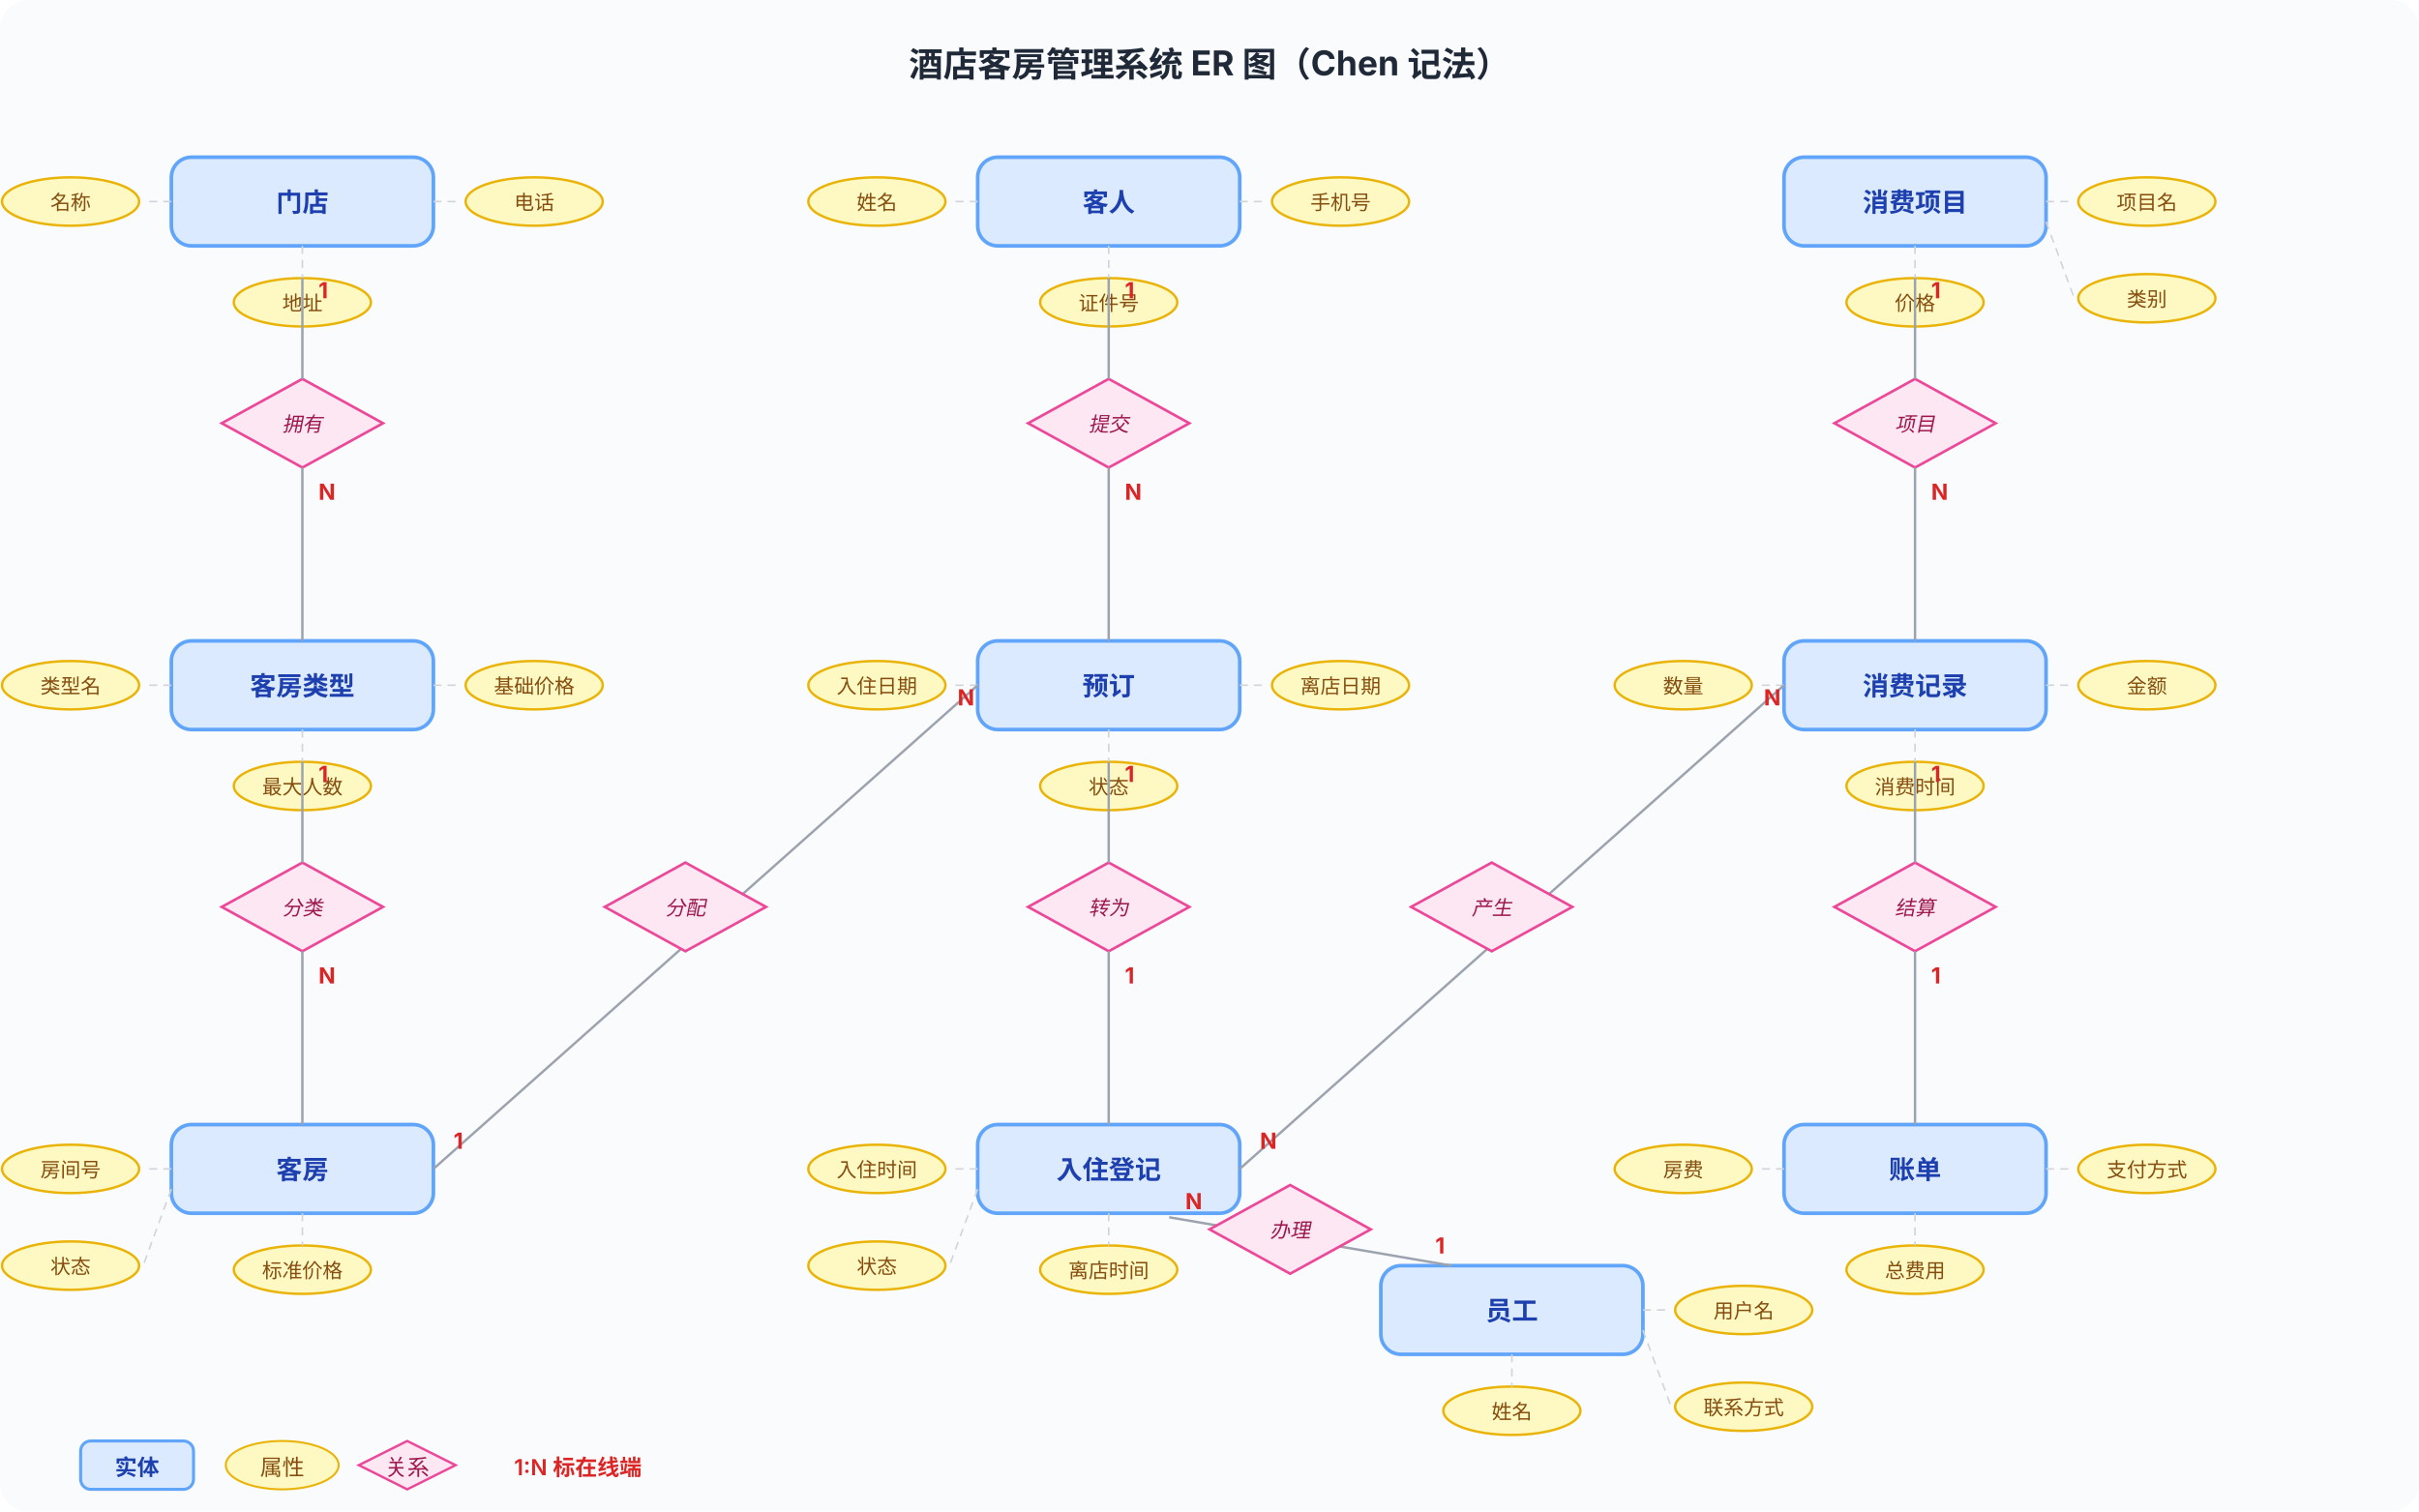
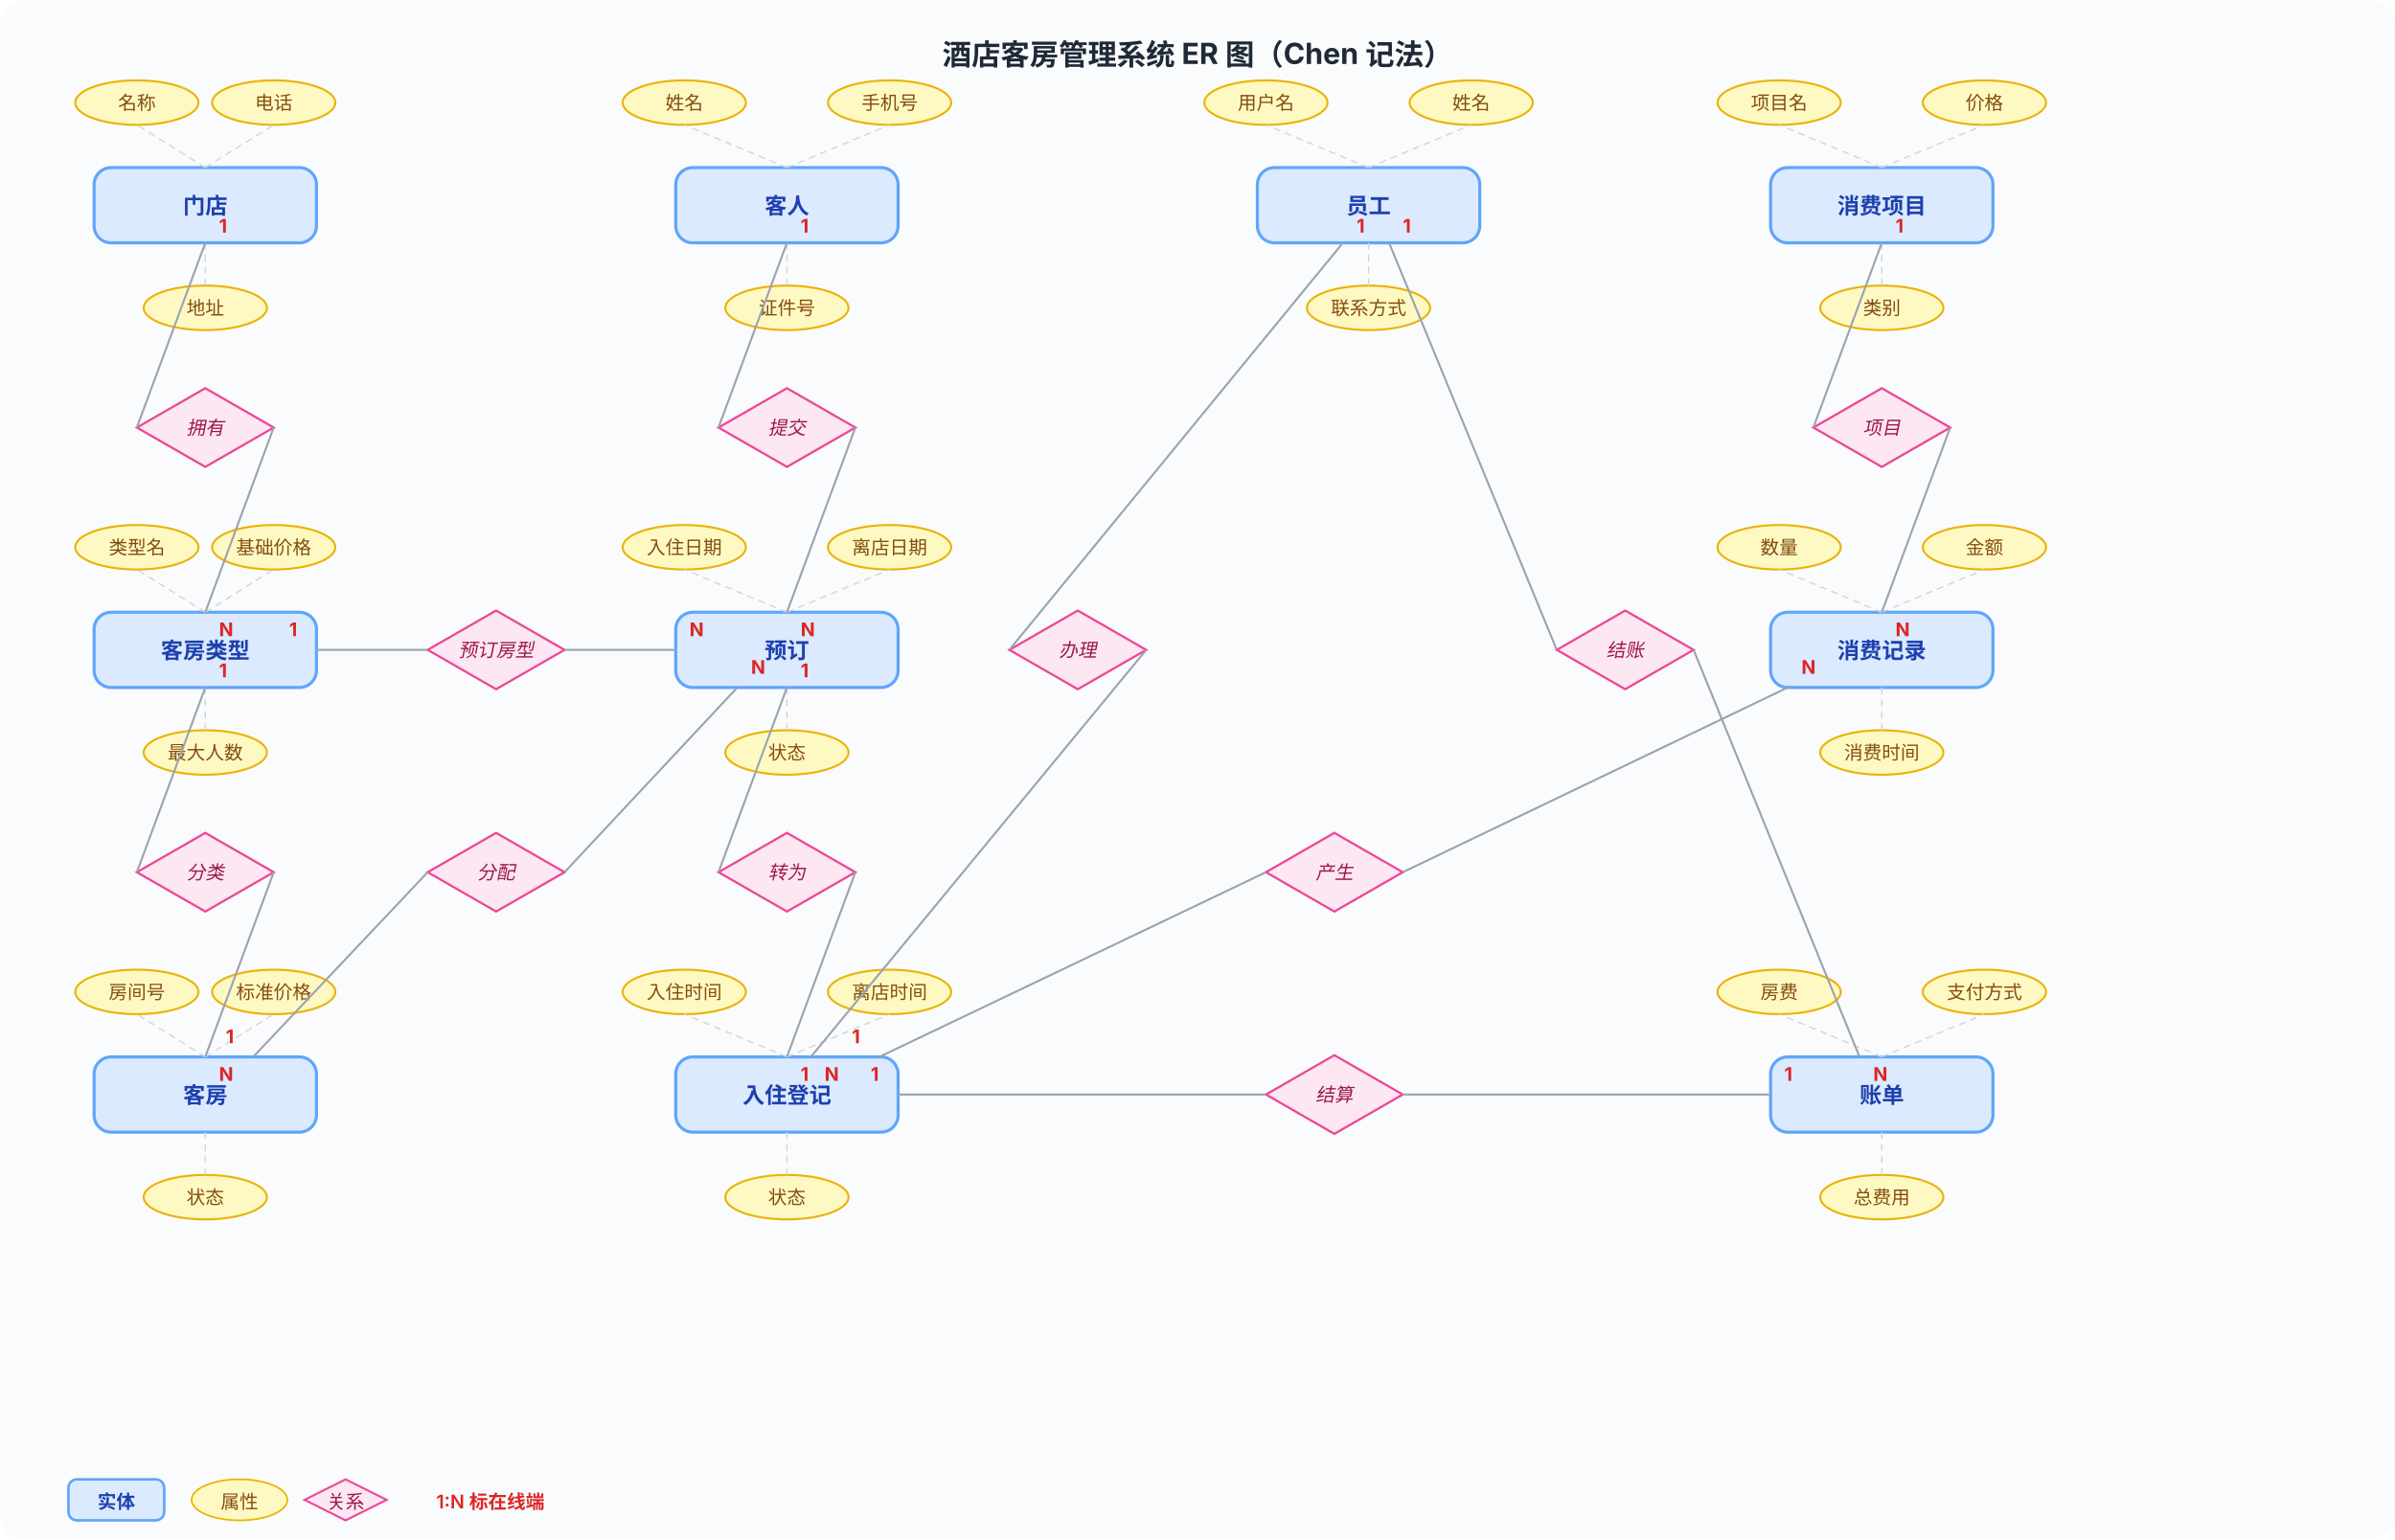
- <svg xmlns="http://www.w3.org/2000/svg" viewBox="0 0 1200 750" width="1200" height="750" font-family="Inter, system-ui, sans-serif">
-   <rect width="1200" height="750" fill="#fafbfc" rx="14" />
-   <text x="600" y="38" text-anchor="middle" font-size="17" font-weight="700" fill="#1f2937">酒店客房管理系统 ER 图（Chen 记法）</text>
-   <g font-size="11" transform="translate(40,715)">
+ <svg xmlns="http://www.w3.org/2000/svg" viewBox="0 0 1400 900" width="1400" height="900" font-family="Inter, system-ui, sans-serif">
+   <rect width="1400" height="900" fill="#fafbfc" rx="14" />
+   <text x="700" y="38" text-anchor="middle" font-size="17" font-weight="700" fill="#1f2937">酒店客房管理系统 ER 图（Chen 记法）</text>
+   <g font-size="11" transform="translate(40,865)">
    <rect width="56" height="24" rx="5" fill="#dbeafe" stroke="#60a5fa" stroke-width="1.5" />
    <text x="28" y="17" text-anchor="middle" fill="#1e40af" font-weight="600">实体</text>
    <ellipse cx="100" cy="12" rx="28" ry="12" fill="#fef9c3" stroke="#eab308" stroke-width="1" />
    <text x="100" y="17" text-anchor="middle" fill="#854d0e">属性</text>
    <polygon points="162,0 186,12 162,24 138,12" fill="#fce7f3" stroke="#ec4899" stroke-width="1.2" />
    <text x="162" y="17" text-anchor="middle" fill="#9d174d">关系</text>
    <text x="215" y="17" fill="#dc2626" font-weight="600">1:N 标在线端</text>
  </g>
-   <rect x="85" y="78" width="130" height="44" rx="10" fill="#dbeafe" stroke="#60a5fa" stroke-width="1.8" />
-   <text x="150" y="105" text-anchor="middle" font-size="13" font-weight="600" fill="#1e40af">门店</text>
-   <ellipse cx="35" cy="100" rx="34" ry="12" fill="#fef9c3" stroke="#eab308" stroke-width="1.2" />
-   <text x="35" y="104" text-anchor="middle" font-size="10" fill="#854d0e">名称</text>
-   <line x1="85" y1="100" x2="71" y2="100" stroke="#d1d5db" stroke-width="0.8" stroke-dasharray="4,3" />
-   <ellipse cx="265" cy="100" rx="34" ry="12" fill="#fef9c3" stroke="#eab308" stroke-width="1.2" />
-   <text x="265" y="104" text-anchor="middle" font-size="10" fill="#854d0e">电话</text>
-   <line x1="215" y1="100" x2="229" y2="100" stroke="#d1d5db" stroke-width="0.8" stroke-dasharray="4,3" />
-   <ellipse cx="150" cy="150" rx="34" ry="12" fill="#fef9c3" stroke="#eab308" stroke-width="1.2" />
-   <text x="150" y="154" text-anchor="middle" font-size="10" fill="#854d0e">地址</text>
-   <line x1="150" y1="122" x2="150" y2="138" stroke="#d1d5db" stroke-width="0.8" stroke-dasharray="4,3" />
-   <rect x="85" y="318" width="130" height="44" rx="10" fill="#dbeafe" stroke="#60a5fa" stroke-width="1.8" />
-   <text x="150" y="345" text-anchor="middle" font-size="13" font-weight="600" fill="#1e40af">客房类型</text>
-   <ellipse cx="35" cy="340" rx="34" ry="12" fill="#fef9c3" stroke="#eab308" stroke-width="1.2" />
-   <text x="35" y="344" text-anchor="middle" font-size="10" fill="#854d0e">类型名</text>
-   <line x1="85" y1="340" x2="71" y2="340" stroke="#d1d5db" stroke-width="0.8" stroke-dasharray="4,3" />
-   <ellipse cx="265" cy="340" rx="34" ry="12" fill="#fef9c3" stroke="#eab308" stroke-width="1.2" />
-   <text x="265" y="344" text-anchor="middle" font-size="10" fill="#854d0e">基础价格</text>
-   <line x1="215" y1="340" x2="229" y2="340" stroke="#d1d5db" stroke-width="0.8" stroke-dasharray="4,3" />
-   <ellipse cx="150" cy="390" rx="34" ry="12" fill="#fef9c3" stroke="#eab308" stroke-width="1.2" />
-   <text x="150" y="394" text-anchor="middle" font-size="10" fill="#854d0e">最大人数</text>
-   <line x1="150" y1="362" x2="150" y2="378" stroke="#d1d5db" stroke-width="0.8" stroke-dasharray="4,3" />
-   <rect x="85" y="558" width="130" height="44" rx="10" fill="#dbeafe" stroke="#60a5fa" stroke-width="1.8" />
-   <text x="150" y="585" text-anchor="middle" font-size="13" font-weight="600" fill="#1e40af">客房</text>
-   <ellipse cx="35" cy="580" rx="34" ry="12" fill="#fef9c3" stroke="#eab308" stroke-width="1.2" />
-   <text x="35" y="584" text-anchor="middle" font-size="10" fill="#854d0e">房间号</text>
-   <line x1="85" y1="580" x2="71" y2="580" stroke="#d1d5db" stroke-width="0.8" stroke-dasharray="4,3" />
-   <ellipse cx="150" cy="630" rx="34" ry="12" fill="#fef9c3" stroke="#eab308" stroke-width="1.2" />
-   <text x="150" y="634" text-anchor="middle" font-size="10" fill="#854d0e">标准价格</text>
-   <line x1="150" y1="602" x2="150" y2="618" stroke="#d1d5db" stroke-width="0.8" stroke-dasharray="4,3" />
-   <ellipse cx="35" cy="628" rx="34" ry="12" fill="#fef9c3" stroke="#eab308" stroke-width="1.2" />
-   <text x="35" y="632" text-anchor="middle" font-size="10" fill="#854d0e">状态</text>
-   <line x1="85" y1="590" x2="71" y2="628" stroke="#d1d5db" stroke-width="0.8" stroke-dasharray="4,3" />
-   <polygon points="150,188 190,210 150,232 110,210" fill="#fce7f3" stroke="#ec4899" stroke-width="1.3" />
-   <text x="150" y="214" text-anchor="middle" font-size="10" fill="#9d174d" font-style="italic">拥有</text>
-   <line x1="150" y1="138" x2="150" y2="188" stroke="#9ca3af" stroke-width="1.2" />
-   <text x="158" y="148" font-size="11" font-weight="700" fill="#dc2626">1</text>
-   <line x1="150" y1="232" x2="150" y2="318" stroke="#9ca3af" stroke-width="1.2" />
-   <text x="158" y="248" font-size="11" font-weight="700" fill="#dc2626">N</text>
-   <polygon points="150,428 190,450 150,472 110,450" fill="#fce7f3" stroke="#ec4899" stroke-width="1.3" />
-   <text x="150" y="454" text-anchor="middle" font-size="10" fill="#9d174d" font-style="italic">分类</text>
-   <line x1="150" y1="378" x2="150" y2="428" stroke="#9ca3af" stroke-width="1.2" />
-   <text x="158" y="388" font-size="11" font-weight="700" fill="#dc2626">1</text>
-   <line x1="150" y1="472" x2="150" y2="558" stroke="#9ca3af" stroke-width="1.2" />
-   <text x="158" y="488" font-size="11" font-weight="700" fill="#dc2626">N</text>
-   <rect x="485" y="78" width="130" height="44" rx="10" fill="#dbeafe" stroke="#60a5fa" stroke-width="1.8" />
-   <text x="550" y="105" text-anchor="middle" font-size="13" font-weight="600" fill="#1e40af">客人</text>
-   <ellipse cx="435" cy="100" rx="34" ry="12" fill="#fef9c3" stroke="#eab308" stroke-width="1.2" />
-   <text x="435" y="104" text-anchor="middle" font-size="10" fill="#854d0e">姓名</text>
-   <line x1="485" y1="100" x2="471" y2="100" stroke="#d1d5db" stroke-width="0.8" stroke-dasharray="4,3" />
-   <ellipse cx="665" cy="100" rx="34" ry="12" fill="#fef9c3" stroke="#eab308" stroke-width="1.2" />
-   <text x="665" y="104" text-anchor="middle" font-size="10" fill="#854d0e">手机号</text>
-   <line x1="615" y1="100" x2="629" y2="100" stroke="#d1d5db" stroke-width="0.8" stroke-dasharray="4,3" />
-   <ellipse cx="550" cy="150" rx="34" ry="12" fill="#fef9c3" stroke="#eab308" stroke-width="1.2" />
-   <text x="550" y="154" text-anchor="middle" font-size="10" fill="#854d0e">证件号</text>
-   <line x1="550" y1="122" x2="550" y2="138" stroke="#d1d5db" stroke-width="0.8" stroke-dasharray="4,3" />
-   <rect x="485" y="318" width="130" height="44" rx="10" fill="#dbeafe" stroke="#60a5fa" stroke-width="1.8" />
-   <text x="550" y="345" text-anchor="middle" font-size="13" font-weight="600" fill="#1e40af">预订</text>
-   <ellipse cx="435" cy="340" rx="34" ry="12" fill="#fef9c3" stroke="#eab308" stroke-width="1.2" />
-   <text x="435" y="344" text-anchor="middle" font-size="10" fill="#854d0e">入住日期</text>
-   <line x1="485" y1="340" x2="471" y2="340" stroke="#d1d5db" stroke-width="0.8" stroke-dasharray="4,3" />
-   <ellipse cx="665" cy="340" rx="34" ry="12" fill="#fef9c3" stroke="#eab308" stroke-width="1.2" />
-   <text x="665" y="344" text-anchor="middle" font-size="10" fill="#854d0e">离店日期</text>
-   <line x1="615" y1="340" x2="629" y2="340" stroke="#d1d5db" stroke-width="0.8" stroke-dasharray="4,3" />
-   <ellipse cx="550" cy="390" rx="34" ry="12" fill="#fef9c3" stroke="#eab308" stroke-width="1.2" />
-   <text x="550" y="394" text-anchor="middle" font-size="10" fill="#854d0e">状态</text>
-   <line x1="550" y1="362" x2="550" y2="378" stroke="#d1d5db" stroke-width="0.8" stroke-dasharray="4,3" />
-   <rect x="485" y="558" width="130" height="44" rx="10" fill="#dbeafe" stroke="#60a5fa" stroke-width="1.8" />
-   <text x="550" y="585" text-anchor="middle" font-size="13" font-weight="600" fill="#1e40af">入住登记</text>
-   <ellipse cx="435" cy="580" rx="34" ry="12" fill="#fef9c3" stroke="#eab308" stroke-width="1.2" />
-   <text x="435" y="584" text-anchor="middle" font-size="10" fill="#854d0e">入住时间</text>
-   <line x1="485" y1="580" x2="471" y2="580" stroke="#d1d5db" stroke-width="0.8" stroke-dasharray="4,3" />
-   <ellipse cx="550" cy="630" rx="34" ry="12" fill="#fef9c3" stroke="#eab308" stroke-width="1.2" />
-   <text x="550" y="634" text-anchor="middle" font-size="10" fill="#854d0e">离店时间</text>
-   <line x1="550" y1="602" x2="550" y2="618" stroke="#d1d5db" stroke-width="0.8" stroke-dasharray="4,3" />
-   <ellipse cx="435" cy="628" rx="34" ry="12" fill="#fef9c3" stroke="#eab308" stroke-width="1.2" />
-   <text x="435" y="632" text-anchor="middle" font-size="10" fill="#854d0e">状态</text>
-   <line x1="485" y1="590" x2="471" y2="628" stroke="#d1d5db" stroke-width="0.8" stroke-dasharray="4,3" />
-   <polygon points="550,188 590,210 550,232 510,210" fill="#fce7f3" stroke="#ec4899" stroke-width="1.3" />
-   <text x="550" y="214" text-anchor="middle" font-size="10" fill="#9d174d" font-style="italic">提交</text>
-   <line x1="550" y1="138" x2="550" y2="188" stroke="#9ca3af" stroke-width="1.2" />
-   <text x="558" y="148" font-size="11" font-weight="700" fill="#dc2626">1</text>
-   <line x1="550" y1="232" x2="550" y2="318" stroke="#9ca3af" stroke-width="1.2" />
-   <text x="558" y="248" font-size="11" font-weight="700" fill="#dc2626">N</text>
-   <polygon points="550,428 590,450 550,472 510,450" fill="#fce7f3" stroke="#ec4899" stroke-width="1.3" />
-   <text x="550" y="454" text-anchor="middle" font-size="10" fill="#9d174d" font-style="italic">转为</text>
-   <line x1="550" y1="378" x2="550" y2="428" stroke="#9ca3af" stroke-width="1.2" />
-   <text x="558" y="388" font-size="11" font-weight="700" fill="#dc2626">1</text>
-   <line x1="550" y1="472" x2="550" y2="558" stroke="#9ca3af" stroke-width="1.2" />
-   <text x="558" y="488" font-size="11" font-weight="700" fill="#dc2626">1</text>
-   <rect x="885" y="78" width="130" height="44" rx="10" fill="#dbeafe" stroke="#60a5fa" stroke-width="1.8" />
-   <text x="950" y="105" text-anchor="middle" font-size="13" font-weight="600" fill="#1e40af">消费项目</text>
-   <ellipse cx="1065" cy="100" rx="34" ry="12" fill="#fef9c3" stroke="#eab308" stroke-width="1.2" />
-   <text x="1065" y="104" text-anchor="middle" font-size="10" fill="#854d0e">项目名</text>
-   <line x1="1015" y1="100" x2="1029" y2="100" stroke="#d1d5db" stroke-width="0.8" stroke-dasharray="4,3" />
-   <ellipse cx="950" cy="150" rx="34" ry="12" fill="#fef9c3" stroke="#eab308" stroke-width="1.2" />
-   <text x="950" y="154" text-anchor="middle" font-size="10" fill="#854d0e">价格</text>
-   <line x1="950" y1="122" x2="950" y2="138" stroke="#d1d5db" stroke-width="0.8" stroke-dasharray="4,3" />
-   <ellipse cx="1065" cy="148" rx="34" ry="12" fill="#fef9c3" stroke="#eab308" stroke-width="1.2" />
-   <text x="1065" y="152" text-anchor="middle" font-size="10" fill="#854d0e">类别</text>
-   <line x1="1015" y1="110" x2="1029" y2="148" stroke="#d1d5db" stroke-width="0.8" stroke-dasharray="4,3" />
-   <rect x="885" y="318" width="130" height="44" rx="10" fill="#dbeafe" stroke="#60a5fa" stroke-width="1.8" />
-   <text x="950" y="345" text-anchor="middle" font-size="13" font-weight="600" fill="#1e40af">消费记录</text>
-   <ellipse cx="835" cy="340" rx="34" ry="12" fill="#fef9c3" stroke="#eab308" stroke-width="1.2" />
-   <text x="835" y="344" text-anchor="middle" font-size="10" fill="#854d0e">数量</text>
-   <line x1="885" y1="340" x2="871" y2="340" stroke="#d1d5db" stroke-width="0.8" stroke-dasharray="4,3" />
-   <ellipse cx="1065" cy="340" rx="34" ry="12" fill="#fef9c3" stroke="#eab308" stroke-width="1.2" />
-   <text x="1065" y="344" text-anchor="middle" font-size="10" fill="#854d0e">金额</text>
-   <line x1="1015" y1="340" x2="1029" y2="340" stroke="#d1d5db" stroke-width="0.8" stroke-dasharray="4,3" />
-   <ellipse cx="950" cy="390" rx="34" ry="12" fill="#fef9c3" stroke="#eab308" stroke-width="1.2" />
-   <text x="950" y="394" text-anchor="middle" font-size="10" fill="#854d0e">消费时间</text>
-   <line x1="950" y1="362" x2="950" y2="378" stroke="#d1d5db" stroke-width="0.8" stroke-dasharray="4,3" />
-   <rect x="885" y="558" width="130" height="44" rx="10" fill="#dbeafe" stroke="#60a5fa" stroke-width="1.8" />
-   <text x="950" y="585" text-anchor="middle" font-size="13" font-weight="600" fill="#1e40af">账单</text>
-   <ellipse cx="835" cy="580" rx="34" ry="12" fill="#fef9c3" stroke="#eab308" stroke-width="1.2" />
-   <text x="835" y="584" text-anchor="middle" font-size="10" fill="#854d0e">房费</text>
-   <line x1="885" y1="580" x2="871" y2="580" stroke="#d1d5db" stroke-width="0.8" stroke-dasharray="4,3" />
-   <ellipse cx="1065" cy="580" rx="34" ry="12" fill="#fef9c3" stroke="#eab308" stroke-width="1.2" />
-   <text x="1065" y="584" text-anchor="middle" font-size="10" fill="#854d0e">支付方式</text>
-   <line x1="1015" y1="580" x2="1029" y2="580" stroke="#d1d5db" stroke-width="0.8" stroke-dasharray="4,3" />
-   <ellipse cx="950" cy="630" rx="34" ry="12" fill="#fef9c3" stroke="#eab308" stroke-width="1.2" />
-   <text x="950" y="634" text-anchor="middle" font-size="10" fill="#854d0e">总费用</text>
-   <line x1="950" y1="602" x2="950" y2="618" stroke="#d1d5db" stroke-width="0.8" stroke-dasharray="4,3" />
-   <polygon points="950,188 990,210 950,232 910,210" fill="#fce7f3" stroke="#ec4899" stroke-width="1.3" />
-   <text x="950" y="214" text-anchor="middle" font-size="10" fill="#9d174d" font-style="italic">项目</text>
-   <line x1="950" y1="138" x2="950" y2="188" stroke="#9ca3af" stroke-width="1.2" />
-   <text x="958" y="148" font-size="11" font-weight="700" fill="#dc2626">1</text>
-   <line x1="950" y1="232" x2="950" y2="318" stroke="#9ca3af" stroke-width="1.2" />
-   <text x="958" y="248" font-size="11" font-weight="700" fill="#dc2626">N</text>
-   <polygon points="950,428 990,450 950,472 910,450" fill="#fce7f3" stroke="#ec4899" stroke-width="1.3" />
-   <text x="950" y="454" text-anchor="middle" font-size="10" fill="#9d174d" font-style="italic">结算</text>
-   <line x1="950" y1="378" x2="950" y2="428" stroke="#9ca3af" stroke-width="1.2" />
-   <text x="958" y="388" font-size="11" font-weight="700" fill="#dc2626">1</text>
-   <line x1="950" y1="472" x2="950" y2="558" stroke="#9ca3af" stroke-width="1.2" />
-   <text x="958" y="488" font-size="11" font-weight="700" fill="#dc2626">1</text>
-   <rect x="685" y="628" width="130" height="44" rx="10" fill="#dbeafe" stroke="#60a5fa" stroke-width="1.8" />
-   <text x="750" y="655" text-anchor="middle" font-size="13" font-weight="600" fill="#1e40af">员工</text>
-   <ellipse cx="865" cy="650" rx="34" ry="12" fill="#fef9c3" stroke="#eab308" stroke-width="1.2" />
-   <text x="865" y="654" text-anchor="middle" font-size="10" fill="#854d0e">用户名</text>
-   <line x1="815" y1="650" x2="829" y2="650" stroke="#d1d5db" stroke-width="0.8" stroke-dasharray="4,3" />
-   <ellipse cx="750" cy="700" rx="34" ry="12" fill="#fef9c3" stroke="#eab308" stroke-width="1.2" />
-   <text x="750" y="704" text-anchor="middle" font-size="10" fill="#854d0e">姓名</text>
-   <line x1="750" y1="672" x2="750" y2="688" stroke="#d1d5db" stroke-width="0.8" stroke-dasharray="4,3" />
-   <ellipse cx="865" cy="698" rx="34" ry="12" fill="#fef9c3" stroke="#eab308" stroke-width="1.2" />
-   <text x="865" y="702" text-anchor="middle" font-size="10" fill="#854d0e">联系方式</text>
-   <line x1="815" y1="660" x2="829" y2="698" stroke="#d1d5db" stroke-width="0.8" stroke-dasharray="4,3" />
-   <line x1="215" y1="580" x2="485" y2="340" stroke="#9ca3af" stroke-width="1.2" />
-   <polygon points="340,428 380,450 340,472 300,450" fill="#fce7f3" stroke="#ec4899" stroke-width="1.3" />
-   <text x="340" y="454" text-anchor="middle" font-size="10" fill="#9d174d" font-style="italic">分配</text>
-   <text x="225" y="570" font-size="11" font-weight="700" fill="#dc2626">1</text>
-   <text x="475" y="350" font-size="11" font-weight="700" fill="#dc2626">N</text>
-   <line x1="615" y1="580" x2="885" y2="340" stroke="#9ca3af" stroke-width="1.2" />
-   <polygon points="740,428 780,450 740,472 700,450" fill="#fce7f3" stroke="#ec4899" stroke-width="1.3" />
-   <text x="740" y="454" text-anchor="middle" font-size="10" fill="#9d174d" font-style="italic">产生</text>
-   <text x="625" y="570" font-size="11" font-weight="700" fill="#dc2626">N</text>
-   <text x="875" y="350" font-size="11" font-weight="700" fill="#dc2626">N</text>
-   <line x1="720" y1="628" x2="580" y2="604" stroke="#9ca3af" stroke-width="1.2" />
-   <polygon points="640,588 680,610 640,632 600,610" fill="#fce7f3" stroke="#ec4899" stroke-width="1.3" />
-   <text x="640" y="614" text-anchor="middle" font-size="10" fill="#9d174d" font-style="italic">办理</text>
-   <text x="712" y="622" font-size="11" font-weight="700" fill="#dc2626">1</text>
-   <text x="588" y="600" font-size="11" font-weight="700" fill="#dc2626">N</text>
+   <rect x="55" y="98" width="130" height="44" rx="10" fill="#dbeafe" stroke="#60a5fa" stroke-width="1.8" />
+   <text x="120" y="125" text-anchor="middle" font-size="13" font-weight="600" fill="#1e40af">门店</text>
+   <rect x="55" y="358" width="130" height="44" rx="10" fill="#dbeafe" stroke="#60a5fa" stroke-width="1.8" />
+   <text x="120" y="385" text-anchor="middle" font-size="13" font-weight="600" fill="#1e40af">客房类型</text>
+   <rect x="55" y="618" width="130" height="44" rx="10" fill="#dbeafe" stroke="#60a5fa" stroke-width="1.8" />
+   <text x="120" y="645" text-anchor="middle" font-size="13" font-weight="600" fill="#1e40af">客房</text>
+   <rect x="395" y="98" width="130" height="44" rx="10" fill="#dbeafe" stroke="#60a5fa" stroke-width="1.8" />
+   <text x="460" y="125" text-anchor="middle" font-size="13" font-weight="600" fill="#1e40af">客人</text>
+   <rect x="395" y="358" width="130" height="44" rx="10" fill="#dbeafe" stroke="#60a5fa" stroke-width="1.8" />
+   <text x="460" y="385" text-anchor="middle" font-size="13" font-weight="600" fill="#1e40af">预订</text>
+   <rect x="395" y="618" width="130" height="44" rx="10" fill="#dbeafe" stroke="#60a5fa" stroke-width="1.8" />
+   <text x="460" y="645" text-anchor="middle" font-size="13" font-weight="600" fill="#1e40af">入住登记</text>
+   <rect x="735" y="98" width="130" height="44" rx="10" fill="#dbeafe" stroke="#60a5fa" stroke-width="1.8" />
+   <text x="800" y="125" text-anchor="middle" font-size="13" font-weight="600" fill="#1e40af">员工</text>
+   <rect x="1035" y="98" width="130" height="44" rx="10" fill="#dbeafe" stroke="#60a5fa" stroke-width="1.8" />
+   <text x="1100" y="125" text-anchor="middle" font-size="13" font-weight="600" fill="#1e40af">消费项目</text>
+   <rect x="1035" y="358" width="130" height="44" rx="10" fill="#dbeafe" stroke="#60a5fa" stroke-width="1.8" />
+   <text x="1100" y="385" text-anchor="middle" font-size="13" font-weight="600" fill="#1e40af">消费记录</text>
+   <rect x="1035" y="618" width="130" height="44" rx="10" fill="#dbeafe" stroke="#60a5fa" stroke-width="1.8" />
+   <text x="1100" y="645" text-anchor="middle" font-size="13" font-weight="600" fill="#1e40af">账单</text>
+   <ellipse cx="80" cy="60" rx="36" ry="13" fill="#fef9c3" stroke="#eab308" stroke-width="1.2" />
+   <text x="80" y="64" text-anchor="middle" font-size="11" fill="#854d0e">名称</text>
+   <line x1="120" y1="98" x2="80" y2="73" stroke="#d1d5db" stroke-width="0.8" stroke-dasharray="4,3" />
+   <ellipse cx="160" cy="60" rx="36" ry="13" fill="#fef9c3" stroke="#eab308" stroke-width="1.2" />
+   <text x="160" y="64" text-anchor="middle" font-size="11" fill="#854d0e">电话</text>
+   <line x1="120" y1="98" x2="160" y2="73" stroke="#d1d5db" stroke-width="0.8" stroke-dasharray="4,3" />
+   <ellipse cx="120" cy="180" rx="36" ry="13" fill="#fef9c3" stroke="#eab308" stroke-width="1.2" />
+   <text x="120" y="184" text-anchor="middle" font-size="11" fill="#854d0e">地址</text>
+   <line x1="120" y1="142" x2="120" y2="167" stroke="#d1d5db" stroke-width="0.8" stroke-dasharray="4,3" />
+   <ellipse cx="80" cy="320" rx="36" ry="13" fill="#fef9c3" stroke="#eab308" stroke-width="1.2" />
+   <text x="80" y="324" text-anchor="middle" font-size="11" fill="#854d0e">类型名</text>
+   <line x1="120" y1="358" x2="80" y2="333" stroke="#d1d5db" stroke-width="0.8" stroke-dasharray="4,3" />
+   <ellipse cx="160" cy="320" rx="36" ry="13" fill="#fef9c3" stroke="#eab308" stroke-width="1.2" />
+   <text x="160" y="324" text-anchor="middle" font-size="11" fill="#854d0e">基础价格</text>
+   <line x1="120" y1="358" x2="160" y2="333" stroke="#d1d5db" stroke-width="0.8" stroke-dasharray="4,3" />
+   <ellipse cx="120" cy="440" rx="36" ry="13" fill="#fef9c3" stroke="#eab308" stroke-width="1.2" />
+   <text x="120" y="444" text-anchor="middle" font-size="11" fill="#854d0e">最大人数</text>
+   <line x1="120" y1="402" x2="120" y2="427" stroke="#d1d5db" stroke-width="0.8" stroke-dasharray="4,3" />
+   <ellipse cx="80" cy="580" rx="36" ry="13" fill="#fef9c3" stroke="#eab308" stroke-width="1.2" />
+   <text x="80" y="584" text-anchor="middle" font-size="11" fill="#854d0e">房间号</text>
+   <line x1="120" y1="618" x2="80" y2="593" stroke="#d1d5db" stroke-width="0.8" stroke-dasharray="4,3" />
+   <ellipse cx="160" cy="580" rx="36" ry="13" fill="#fef9c3" stroke="#eab308" stroke-width="1.2" />
+   <text x="160" y="584" text-anchor="middle" font-size="11" fill="#854d0e">标准价格</text>
+   <line x1="120" y1="618" x2="160" y2="593" stroke="#d1d5db" stroke-width="0.8" stroke-dasharray="4,3" />
+   <ellipse cx="120" cy="700" rx="36" ry="13" fill="#fef9c3" stroke="#eab308" stroke-width="1.2" />
+   <text x="120" y="704" text-anchor="middle" font-size="11" fill="#854d0e">状态</text>
+   <line x1="120" y1="662" x2="120" y2="687" stroke="#d1d5db" stroke-width="0.8" stroke-dasharray="4,3" />
+   <ellipse cx="400" cy="60" rx="36" ry="13" fill="#fef9c3" stroke="#eab308" stroke-width="1.2" />
+   <text x="400" y="64" text-anchor="middle" font-size="11" fill="#854d0e">姓名</text>
+   <line x1="460" y1="98" x2="400" y2="73" stroke="#d1d5db" stroke-width="0.8" stroke-dasharray="4,3" />
+   <ellipse cx="520" cy="60" rx="36" ry="13" fill="#fef9c3" stroke="#eab308" stroke-width="1.2" />
+   <text x="520" y="64" text-anchor="middle" font-size="11" fill="#854d0e">手机号</text>
+   <line x1="460" y1="98" x2="520" y2="73" stroke="#d1d5db" stroke-width="0.8" stroke-dasharray="4,3" />
+   <ellipse cx="460" cy="180" rx="36" ry="13" fill="#fef9c3" stroke="#eab308" stroke-width="1.2" />
+   <text x="460" y="184" text-anchor="middle" font-size="11" fill="#854d0e">证件号</text>
+   <line x1="460" y1="142" x2="460" y2="167" stroke="#d1d5db" stroke-width="0.8" stroke-dasharray="4,3" />
+   <ellipse cx="400" cy="320" rx="36" ry="13" fill="#fef9c3" stroke="#eab308" stroke-width="1.2" />
+   <text x="400" y="324" text-anchor="middle" font-size="11" fill="#854d0e">入住日期</text>
+   <line x1="460" y1="358" x2="400" y2="333" stroke="#d1d5db" stroke-width="0.8" stroke-dasharray="4,3" />
+   <ellipse cx="520" cy="320" rx="36" ry="13" fill="#fef9c3" stroke="#eab308" stroke-width="1.2" />
+   <text x="520" y="324" text-anchor="middle" font-size="11" fill="#854d0e">离店日期</text>
+   <line x1="460" y1="358" x2="520" y2="333" stroke="#d1d5db" stroke-width="0.8" stroke-dasharray="4,3" />
+   <ellipse cx="460" cy="440" rx="36" ry="13" fill="#fef9c3" stroke="#eab308" stroke-width="1.2" />
+   <text x="460" y="444" text-anchor="middle" font-size="11" fill="#854d0e">状态</text>
+   <line x1="460" y1="402" x2="460" y2="427" stroke="#d1d5db" stroke-width="0.8" stroke-dasharray="4,3" />
+   <ellipse cx="400" cy="580" rx="36" ry="13" fill="#fef9c3" stroke="#eab308" stroke-width="1.2" />
+   <text x="400" y="584" text-anchor="middle" font-size="11" fill="#854d0e">入住时间</text>
+   <line x1="460" y1="618" x2="400" y2="593" stroke="#d1d5db" stroke-width="0.8" stroke-dasharray="4,3" />
+   <ellipse cx="520" cy="580" rx="36" ry="13" fill="#fef9c3" stroke="#eab308" stroke-width="1.2" />
+   <text x="520" y="584" text-anchor="middle" font-size="11" fill="#854d0e">离店时间</text>
+   <line x1="460" y1="618" x2="520" y2="593" stroke="#d1d5db" stroke-width="0.8" stroke-dasharray="4,3" />
+   <ellipse cx="460" cy="700" rx="36" ry="13" fill="#fef9c3" stroke="#eab308" stroke-width="1.2" />
+   <text x="460" y="704" text-anchor="middle" font-size="11" fill="#854d0e">状态</text>
+   <line x1="460" y1="662" x2="460" y2="687" stroke="#d1d5db" stroke-width="0.8" stroke-dasharray="4,3" />
+   <ellipse cx="740" cy="60" rx="36" ry="13" fill="#fef9c3" stroke="#eab308" stroke-width="1.2" />
+   <text x="740" y="64" text-anchor="middle" font-size="11" fill="#854d0e">用户名</text>
+   <line x1="800" y1="98" x2="740" y2="73" stroke="#d1d5db" stroke-width="0.8" stroke-dasharray="4,3" />
+   <ellipse cx="860" cy="60" rx="36" ry="13" fill="#fef9c3" stroke="#eab308" stroke-width="1.2" />
+   <text x="860" y="64" text-anchor="middle" font-size="11" fill="#854d0e">姓名</text>
+   <line x1="800" y1="98" x2="860" y2="73" stroke="#d1d5db" stroke-width="0.8" stroke-dasharray="4,3" />
+   <ellipse cx="800" cy="180" rx="36" ry="13" fill="#fef9c3" stroke="#eab308" stroke-width="1.2" />
+   <text x="800" y="184" text-anchor="middle" font-size="11" fill="#854d0e">联系方式</text>
+   <line x1="800" y1="142" x2="800" y2="167" stroke="#d1d5db" stroke-width="0.8" stroke-dasharray="4,3" />
+   <ellipse cx="1040" cy="60" rx="36" ry="13" fill="#fef9c3" stroke="#eab308" stroke-width="1.2" />
+   <text x="1040" y="64" text-anchor="middle" font-size="11" fill="#854d0e">项目名</text>
+   <line x1="1100" y1="98" x2="1040" y2="73" stroke="#d1d5db" stroke-width="0.8" stroke-dasharray="4,3" />
+   <ellipse cx="1160" cy="60" rx="36" ry="13" fill="#fef9c3" stroke="#eab308" stroke-width="1.2" />
+   <text x="1160" y="64" text-anchor="middle" font-size="11" fill="#854d0e">价格</text>
+   <line x1="1100" y1="98" x2="1160" y2="73" stroke="#d1d5db" stroke-width="0.8" stroke-dasharray="4,3" />
+   <ellipse cx="1100" cy="180" rx="36" ry="13" fill="#fef9c3" stroke="#eab308" stroke-width="1.2" />
+   <text x="1100" y="184" text-anchor="middle" font-size="11" fill="#854d0e">类别</text>
+   <line x1="1100" y1="142" x2="1100" y2="167" stroke="#d1d5db" stroke-width="0.8" stroke-dasharray="4,3" />
+   <ellipse cx="1040" cy="320" rx="36" ry="13" fill="#fef9c3" stroke="#eab308" stroke-width="1.2" />
+   <text x="1040" y="324" text-anchor="middle" font-size="11" fill="#854d0e">数量</text>
+   <line x1="1100" y1="358" x2="1040" y2="333" stroke="#d1d5db" stroke-width="0.8" stroke-dasharray="4,3" />
+   <ellipse cx="1160" cy="320" rx="36" ry="13" fill="#fef9c3" stroke="#eab308" stroke-width="1.2" />
+   <text x="1160" y="324" text-anchor="middle" font-size="11" fill="#854d0e">金额</text>
+   <line x1="1100" y1="358" x2="1160" y2="333" stroke="#d1d5db" stroke-width="0.8" stroke-dasharray="4,3" />
+   <ellipse cx="1100" cy="440" rx="36" ry="13" fill="#fef9c3" stroke="#eab308" stroke-width="1.2" />
+   <text x="1100" y="444" text-anchor="middle" font-size="11" fill="#854d0e">消费时间</text>
+   <line x1="1100" y1="402" x2="1100" y2="427" stroke="#d1d5db" stroke-width="0.8" stroke-dasharray="4,3" />
+   <ellipse cx="1040" cy="580" rx="36" ry="13" fill="#fef9c3" stroke="#eab308" stroke-width="1.2" />
+   <text x="1040" y="584" text-anchor="middle" font-size="11" fill="#854d0e">房费</text>
+   <line x1="1100" y1="618" x2="1040" y2="593" stroke="#d1d5db" stroke-width="0.8" stroke-dasharray="4,3" />
+   <ellipse cx="1160" cy="580" rx="36" ry="13" fill="#fef9c3" stroke="#eab308" stroke-width="1.2" />
+   <text x="1160" y="584" text-anchor="middle" font-size="11" fill="#854d0e">支付方式</text>
+   <line x1="1100" y1="618" x2="1160" y2="593" stroke="#d1d5db" stroke-width="0.8" stroke-dasharray="4,3" />
+   <ellipse cx="1100" cy="700" rx="36" ry="13" fill="#fef9c3" stroke="#eab308" stroke-width="1.2" />
+   <text x="1100" y="704" text-anchor="middle" font-size="11" fill="#854d0e">总费用</text>
+   <line x1="1100" y1="662" x2="1100" y2="687" stroke="#d1d5db" stroke-width="0.8" stroke-dasharray="4,3" />
+   <polygon points="120,227 160,250 120,273 80,250" fill="#fce7f3" stroke="#ec4899" stroke-width="1.3" />
+   <text x="120" y="254" text-anchor="middle" font-size="11" fill="#9d174d" font-style="italic">拥有</text>
+   <line x1="120" y1="142" x2="80" y2="250" stroke="#9ca3af" stroke-width="1.2" />
+   <line x1="160" y1="250" x2="120" y2="358" stroke="#9ca3af" stroke-width="1.2" />
+   <text x="128" y="136" font-size="11" font-weight="700" fill="#dc2626">1</text>
+   <text x="128" y="372" font-size="11" font-weight="700" fill="#dc2626">N</text>
+   <polygon points="120,487 160,510 120,533 80,510" fill="#fce7f3" stroke="#ec4899" stroke-width="1.3" />
+   <text x="120" y="514" text-anchor="middle" font-size="11" fill="#9d174d" font-style="italic">分类</text>
+   <line x1="120" y1="402" x2="80" y2="510" stroke="#9ca3af" stroke-width="1.2" />
+   <line x1="160" y1="510" x2="120" y2="618" stroke="#9ca3af" stroke-width="1.2" />
+   <text x="128" y="396" font-size="11" font-weight="700" fill="#dc2626">1</text>
+   <text x="128" y="632" font-size="11" font-weight="700" fill="#dc2626">N</text>
+   <polygon points="460,227 500,250 460,273 420,250" fill="#fce7f3" stroke="#ec4899" stroke-width="1.3" />
+   <text x="460" y="254" text-anchor="middle" font-size="11" fill="#9d174d" font-style="italic">提交</text>
+   <line x1="460" y1="142" x2="420" y2="250" stroke="#9ca3af" stroke-width="1.2" />
+   <line x1="500" y1="250" x2="460" y2="358" stroke="#9ca3af" stroke-width="1.2" />
+   <text x="468" y="136" font-size="11" font-weight="700" fill="#dc2626">1</text>
+   <text x="468" y="372" font-size="11" font-weight="700" fill="#dc2626">N</text>
+   <polygon points="460,487 500,510 460,533 420,510" fill="#fce7f3" stroke="#ec4899" stroke-width="1.3" />
+   <text x="460" y="514" text-anchor="middle" font-size="11" fill="#9d174d" font-style="italic">转为</text>
+   <line x1="460" y1="402" x2="420" y2="510" stroke="#9ca3af" stroke-width="1.2" />
+   <line x1="500" y1="510" x2="460" y2="618" stroke="#9ca3af" stroke-width="1.2" />
+   <text x="468" y="396" font-size="11" font-weight="700" fill="#dc2626">1</text>
+   <text x="468" y="632" font-size="11" font-weight="700" fill="#dc2626">1</text>
+   <polygon points="780,487 820,510 780,533 740,510" fill="#fce7f3" stroke="#ec4899" stroke-width="1.3" />
+   <text x="780" y="514" text-anchor="middle" font-size="11" fill="#9d174d" font-style="italic">产生</text>
+   <line x1="514" y1="618" x2="740" y2="510" stroke="#9ca3af" stroke-width="1.2" />
+   <line x1="820" y1="510" x2="1045" y2="402" stroke="#9ca3af" stroke-width="1.2" />
+   <text x="498" y="610" font-size="11" font-weight="700" fill="#dc2626">1</text>
+   <text x="1053" y="394" font-size="11" font-weight="700" fill="#dc2626">N</text>
+   <polygon points="780,617 820,640 780,663 740,640" fill="#fce7f3" stroke="#ec4899" stroke-width="1.3" />
+   <text x="780" y="644" text-anchor="middle" font-size="11" fill="#9d174d" font-style="italic">结算</text>
+   <line x1="525" y1="640" x2="740" y2="640" stroke="#9ca3af" stroke-width="1.2" />
+   <line x1="820" y1="640" x2="1035" y2="640" stroke="#9ca3af" stroke-width="1.2" />
+   <text x="509" y="632" font-size="11" font-weight="700" fill="#dc2626">1</text>
+   <text x="1043" y="632" font-size="11" font-weight="700" fill="#dc2626">1</text>
+   <polygon points="630,357 670,380 630,403 590,380" fill="#fce7f3" stroke="#ec4899" stroke-width="1.3" />
+   <text x="630" y="384" text-anchor="middle" font-size="11" fill="#9d174d" font-style="italic">办理</text>
+   <line x1="785" y1="142" x2="590" y2="380" stroke="#9ca3af" stroke-width="1.2" />
+   <line x1="670" y1="380" x2="474" y2="618" stroke="#9ca3af" stroke-width="1.2" />
+   <text x="793" y="136" font-size="11" font-weight="700" fill="#dc2626">1</text>
+   <text x="482" y="632" font-size="11" font-weight="700" fill="#dc2626">N</text>
+   <polygon points="950,357 990,380 950,403 910,380" fill="#fce7f3" stroke="#ec4899" stroke-width="1.3" />
+   <text x="950" y="384" text-anchor="middle" font-size="11" fill="#9d174d" font-style="italic">结账</text>
+   <line x1="812" y1="142" x2="910" y2="380" stroke="#9ca3af" stroke-width="1.2" />
+   <line x1="990" y1="380" x2="1087" y2="618" stroke="#9ca3af" stroke-width="1.2" />
+   <text x="820" y="136" font-size="11" font-weight="700" fill="#dc2626">1</text>
+   <text x="1095" y="632" font-size="11" font-weight="700" fill="#dc2626">N</text>
+   <polygon points="1100,227 1140,250 1100,273 1060,250" fill="#fce7f3" stroke="#ec4899" stroke-width="1.3" />
+   <text x="1100" y="254" text-anchor="middle" font-size="11" fill="#9d174d" font-style="italic">项目</text>
+   <line x1="1100" y1="142" x2="1060" y2="250" stroke="#9ca3af" stroke-width="1.2" />
+   <line x1="1140" y1="250" x2="1100" y2="358" stroke="#9ca3af" stroke-width="1.2" />
+   <text x="1108" y="136" font-size="11" font-weight="700" fill="#dc2626">1</text>
+   <text x="1108" y="372" font-size="11" font-weight="700" fill="#dc2626">N</text>
+   <polygon points="290,487 330,510 290,533 250,510" fill="#fce7f3" stroke="#ec4899" stroke-width="1.3" />
+   <text x="290" y="514" text-anchor="middle" font-size="11" fill="#9d174d" font-style="italic">分配</text>
+   <line x1="148" y1="618" x2="250" y2="510" stroke="#9ca3af" stroke-width="1.2" />
+   <line x1="330" y1="510" x2="431" y2="402" stroke="#9ca3af" stroke-width="1.2" />
+   <text x="132" y="610" font-size="11" font-weight="700" fill="#dc2626">1</text>
+   <text x="439" y="394" font-size="11" font-weight="700" fill="#dc2626">N</text>
+   <polygon points="290,357 330,380 290,403 250,380" fill="#fce7f3" stroke="#ec4899" stroke-width="1.3" />
+   <text x="290" y="384" text-anchor="middle" font-size="11" fill="#9d174d" font-style="italic">预订房型</text>
+   <line x1="185" y1="380" x2="250" y2="380" stroke="#9ca3af" stroke-width="1.2" />
+   <line x1="330" y1="380" x2="395" y2="380" stroke="#9ca3af" stroke-width="1.2" />
+   <text x="169" y="372" font-size="11" font-weight="700" fill="#dc2626">1</text>
+   <text x="403" y="372" font-size="11" font-weight="700" fill="#dc2626">N</text>
</svg>
